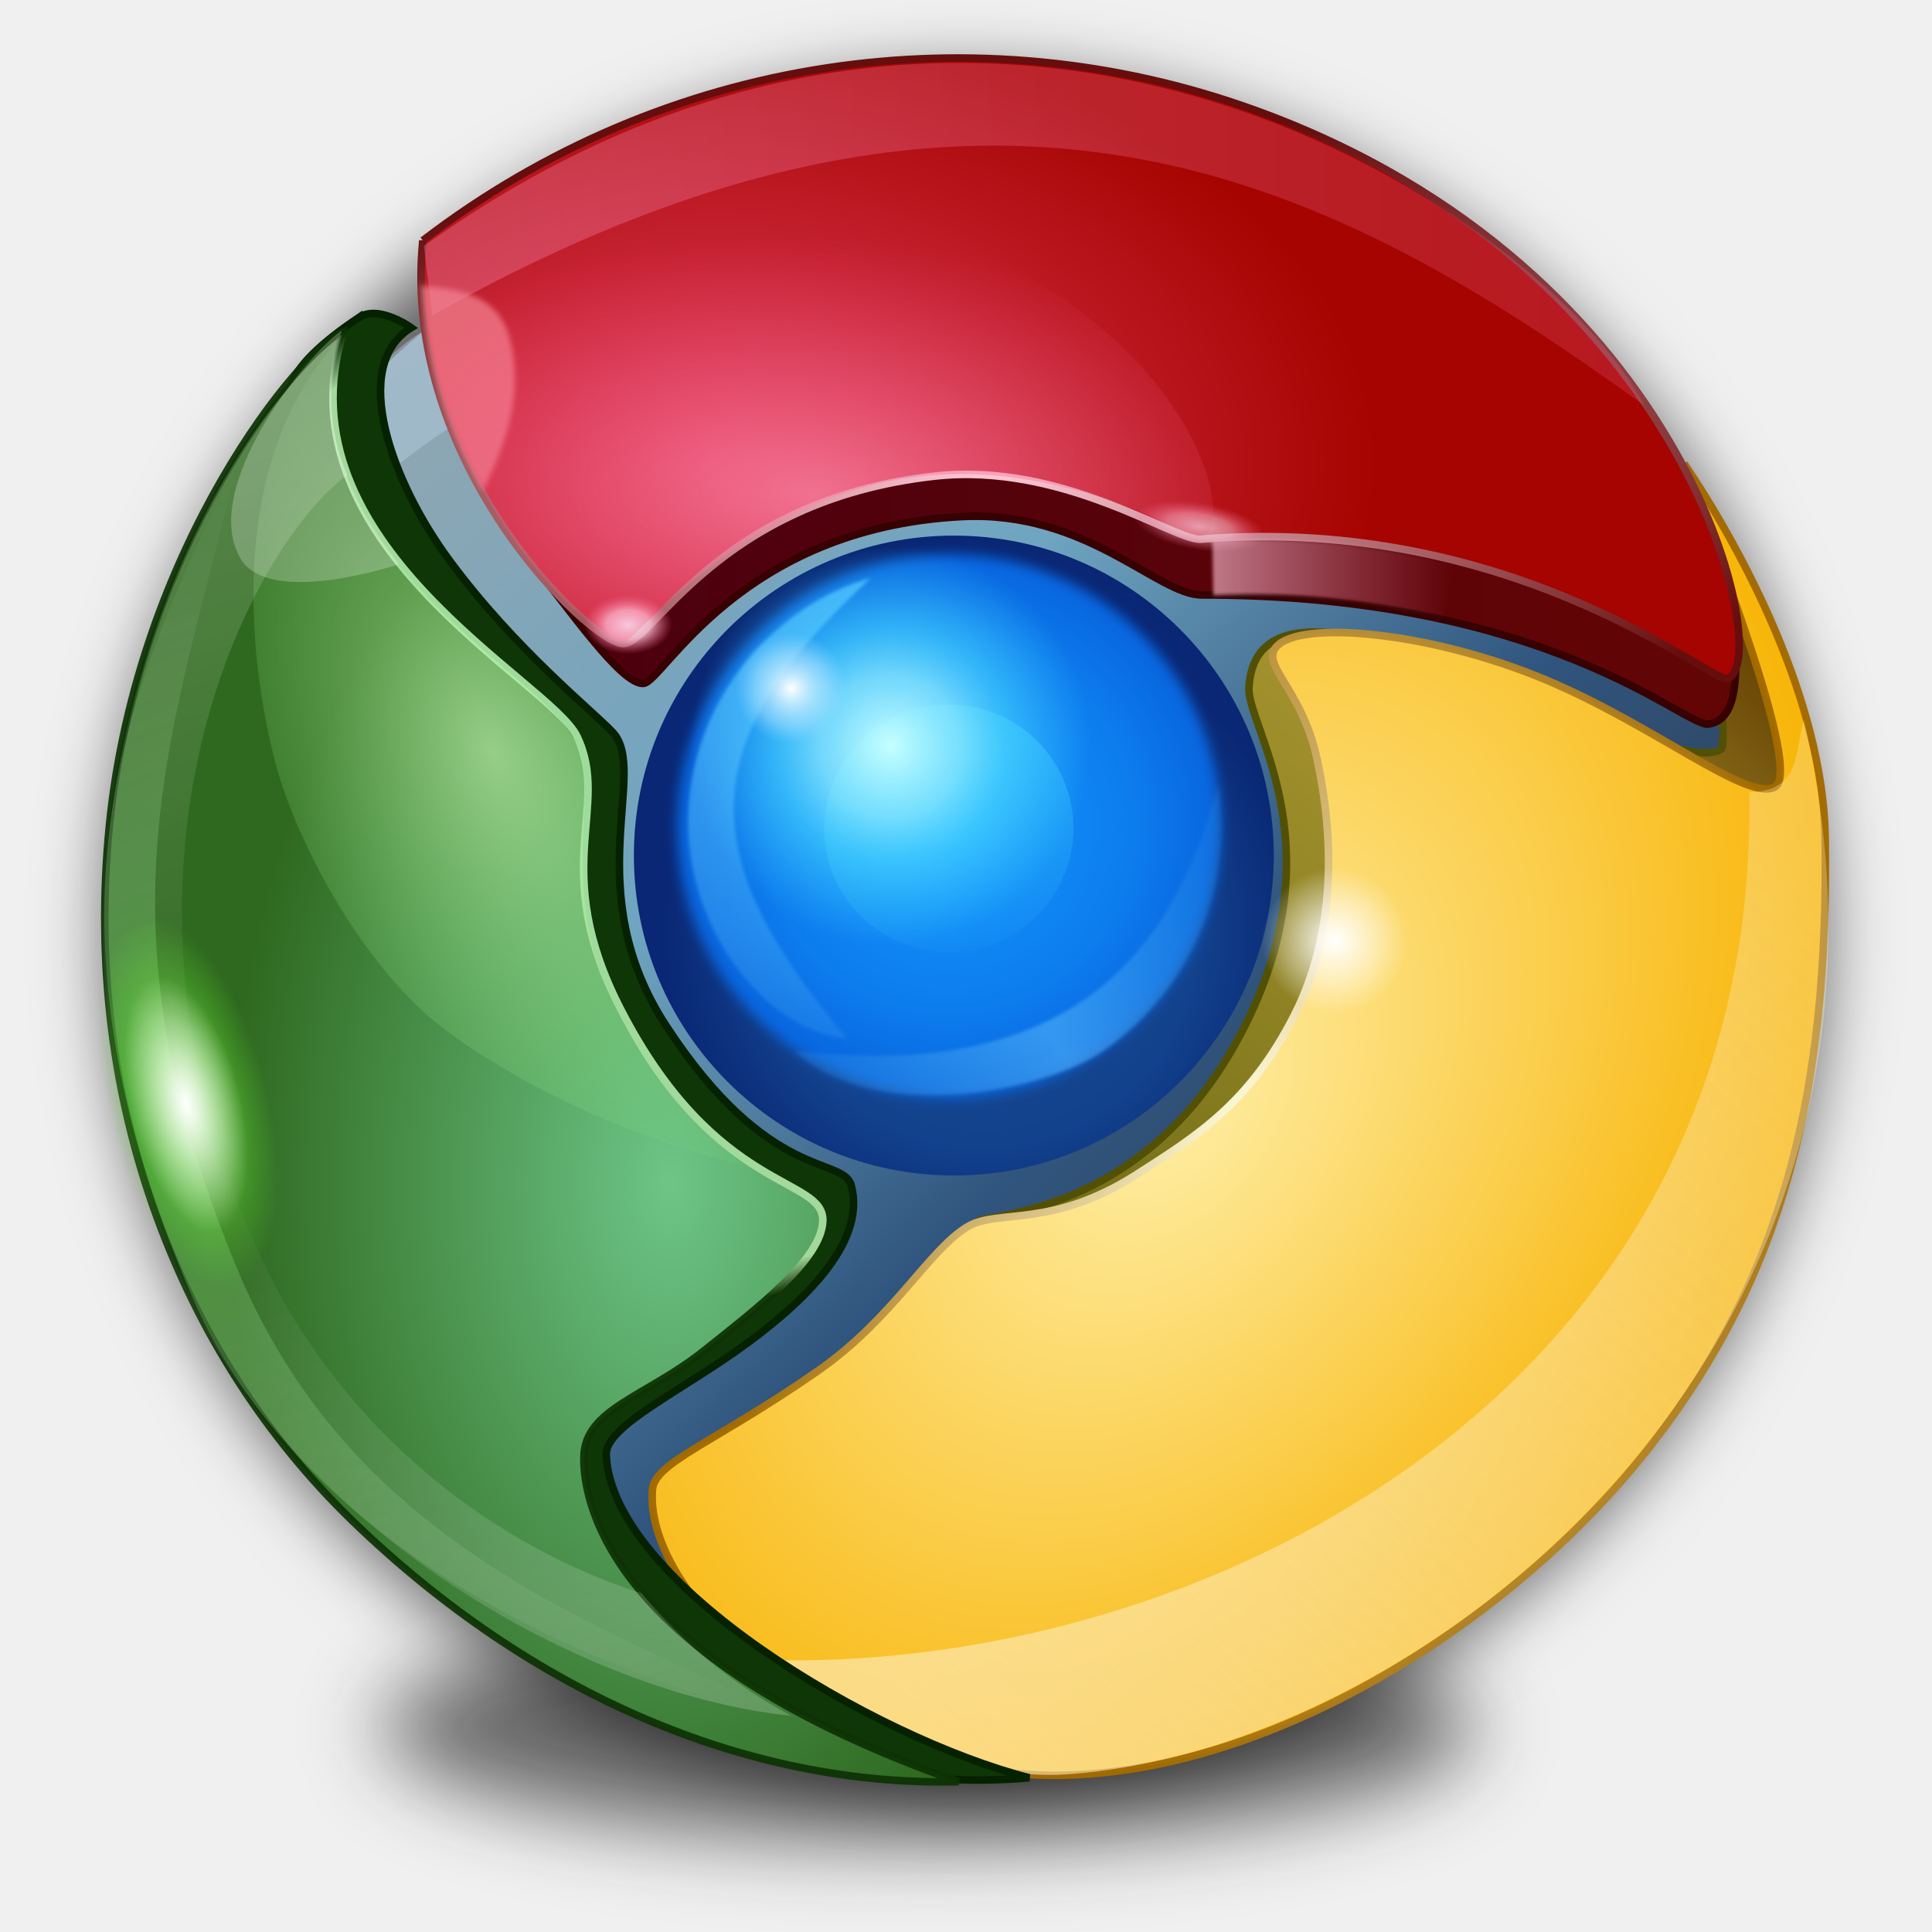
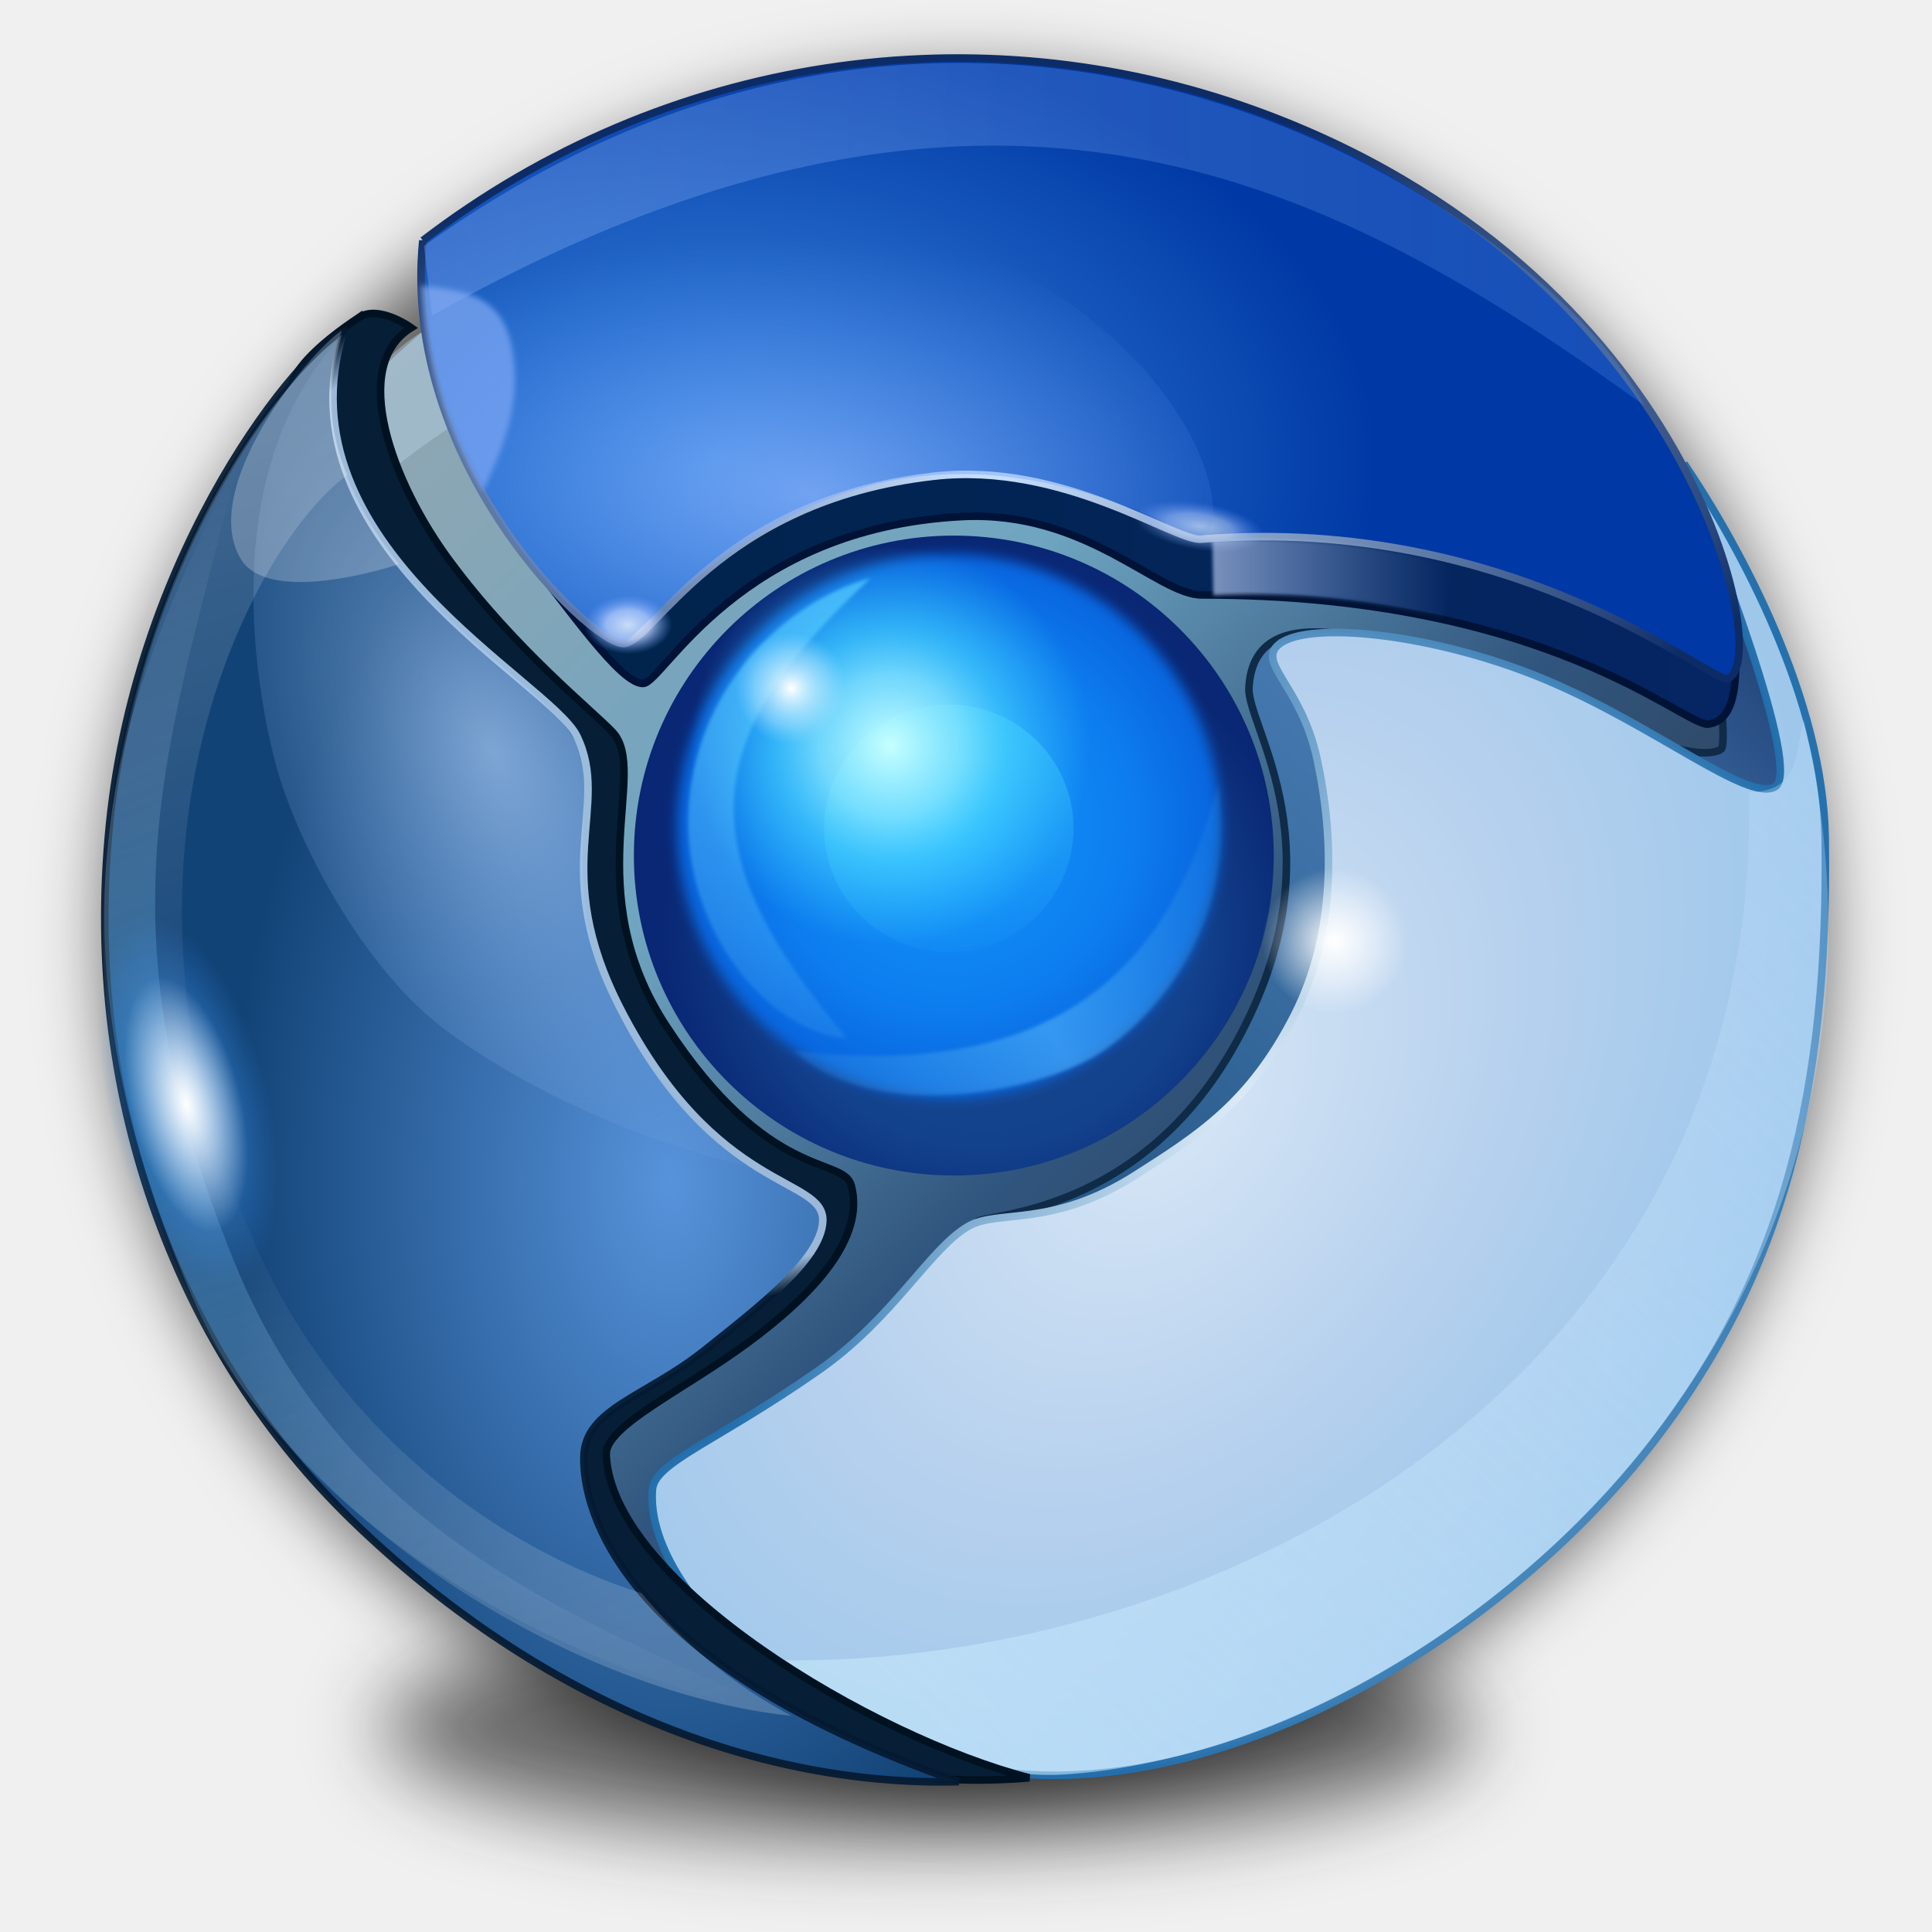
<svg xmlns="http://www.w3.org/2000/svg" xmlns:xlink="http://www.w3.org/1999/xlink" height="256" viewBox="0 0 256 256" width="256">
  <defs>
    <linearGradient id="linearGradient105697">
      <stop offset="0" stop-color="#fff" />
      <stop offset="1" stop-color="#fff" stop-opacity="0" />
    </linearGradient>
    <radialGradient id="radialGradient15272" cx="333.931" cy="132.797" gradientUnits="userSpaceOnUse" r="42.395">
      <stop offset="0" stop-color="#1b4a8c" />
      <stop offset=".661" stop-color="#13428d" />
      <stop offset="1" stop-color="#092774" />
    </radialGradient>
    <radialGradient id="radialGradient59519" cx="329.477" cy="118.707" gradientUnits="userSpaceOnUse" r="36.028">
      <stop offset="0" stop-color="#1297ff" />
      <stop offset=".672" stop-color="#0d7dee" />
      <stop offset="1" stop-color="#0864de" />
    </radialGradient>
    <radialGradient id="radialGradient76729" cx="321.742" cy="108.071" gradientUnits="userSpaceOnUse" r="26.494">
      <stop offset="0" stop-color="#c6ffff" />
      <stop offset=".358" stop-color="#88ebff" stop-opacity=".804" />
      <stop offset=".582" stop-color="#4ad8ff" stop-opacity=".612" />
      <stop offset="1" stop-color="#39c8ff" stop-opacity="0" />
    </radialGradient>
    <linearGradient id="linearGradient96852" gradientUnits="userSpaceOnUse" x1="326.915" x2="331.851" y1="109.549" y2="138.486">
      <stop offset="0" stop-color="#5bf5ff" stop-opacity=".3" />
      <stop offset="1" stop-color="#5bf5ff" stop-opacity="0" />
    </linearGradient>
    <filter id="filter97437" color-interpolation-filters="sRGB" height="1.054" width="1.054" x="-.027" y="-.027">
      <feGaussianBlur stdDeviation=".811" />
    </filter>
    <linearGradient id="linearGradient98935" gradientUnits="userSpaceOnUse" x1="313.228" x2="365.473" y1="152.642" y2="125.082">
      <stop offset="0" stop-color="#44a3e6" stop-opacity=".2" />
      <stop offset=".5" stop-color="#51b2f8" stop-opacity=".6" />
      <stop offset="1" stop-color="#339dea" stop-opacity=".2" />
    </linearGradient>
    <filter id="filter119967" color-interpolation-filters="sRGB" height="1.028" width="1.021" x="-.01" y="-.014">
      <feGaussianBlur stdDeviation=".243" />
    </filter>
    <linearGradient id="linearGradient121406" gradientUnits="userSpaceOnUse" x1="322.88" x2="321.672" y1="87.228" y2="151.616">
      <stop offset="0" stop-color="#56cdff" stop-opacity=".7" />
      <stop offset="1" stop-color="#6ecdfd" stop-opacity=".102" />
    </linearGradient>
    <filter id="filter134708" color-interpolation-filters="sRGB" height="1.017" width="1.042" x="-.021" y="-.008">
      <feGaussianBlur stdDeviation=".213" />
    </filter>
    <radialGradient id="radialGradient136791" cx="308.595" cy="100.456" gradientUnits="userSpaceOnUse" r="7.404">
      <stop offset="0" stop-color="#fff" />
      <stop offset=".659" stop-color="#b0e4fe" stop-opacity=".501" />
      <stop offset="1" stop-color="#8dd8fd" stop-opacity="0" />
    </radialGradient>
    <linearGradient id="linearGradient1070" gradientUnits="userSpaceOnUse" x1="296.679" x2="457.5" y1="109.828" y2="109.828">
-       <stop offset="0" stop-color="#4a000f" />
-       <stop offset="1" stop-color="#640505" />
+       <stop offset="0" stop-color="#00244a" />
+       <stop offset="1" stop-color="#052564" />
    </linearGradient>
    <radialGradient id="radialGradient22071" cx="321.674" cy="110.96" gradientTransform="matrix(.9999976 .00222024 -.00146014 .6576509 .162782 23.38981)" gradientUnits="userSpaceOnUse" r="87.834">
-       <stop offset="0" stop-color="#e33e60" />
-       <stop offset="1" stop-color="#a50400" />
+       <stop offset="0" stop-color="#3e8ce3" />
+       <stop offset="1" stop-color="#0039a5" />
    </radialGradient>
    <radialGradient id="radialGradient32588" cx="311.925" cy="120.501" gradientTransform="matrix(1 0 0 .6690434 -1.688042 37.90136)" gradientUnits="userSpaceOnUse" r="5.834">
-       <stop offset="0" stop-color="#f7eaf7" />
-       <stop offset=".5" stop-color="#fcc7db" stop-opacity=".796" />
-       <stop offset="1" stop-color="#ff6b9a" stop-opacity="0" />
+       <stop offset="0" stop-color="#eaf3f7" />
+       <stop offset=".5" stop-color="#c7d8fc" stop-opacity=".796" />
+       <stop offset="1" stop-color="#6b9fff" stop-opacity="0" />
    </radialGradient>
    <linearGradient id="linearGradient46116" gradientUnits="userSpaceOnUse" x1="282.646" x2="445.297" y1="66.737" y2="66.737">
-       <stop offset="0" stop-color="#ffa0ca" stop-opacity=".3" />
-       <stop offset="1" stop-color="#ff6c9a" stop-opacity=".2" />
+       <stop offset="0" stop-color="#a0c0ff" stop-opacity=".3" />
+       <stop offset="1" stop-color="#6ca6ff" stop-opacity=".2" />
    </linearGradient>
    <radialGradient id="radialGradient32588-3" cx="311.925" cy="120.501" gradientTransform="matrix(1.50136 .05912257 -.02132624 .541559 -69.85861 -25.84399)" gradientUnits="userSpaceOnUse" r="5.834">
-       <stop offset="0" stop-color="#f7eaf7" stop-opacity=".7" />
-       <stop offset=".5" stop-color="#fcc7db" stop-opacity=".5" />
-       <stop offset="1" stop-color="#ff6b9a" stop-opacity="0" />
+       <stop offset="0" stop-color="#eaf3f7" stop-opacity=".7" />
+       <stop offset=".5" stop-color="#c7d9fc" stop-opacity=".5" />
+       <stop offset="1" stop-color="#6b9dff" stop-opacity="0" />
    </radialGradient>
    <radialGradient id="radialGradient83722" cx="334.825" cy="108.217" gradientTransform="matrix(1.287241 .03450067 -.01734633 .647202 -94.35053 19.66029)" gradientUnits="userSpaceOnUse" r="52.436">
-       <stop offset="0" stop-color="#fb8bab" stop-opacity=".7" />
-       <stop offset="1" stop-color="#f2507a" stop-opacity="0" />
+       <stop offset="0" stop-color="#8bb2fb" stop-opacity=".7" />
+       <stop offset="1" stop-color="#508af2" stop-opacity="0" />
    </radialGradient>
    <radialGradient id="radialGradient106595" cx="358.786" cy="111.801" gradientTransform="matrix(1.319329 -.06538145 .02617598 .5282038 -117.1517 61.86763)" gradientUnits="userSpaceOnUse" r="87.834">
-       <stop offset="0" stop-color="#ffccda" />
-       <stop offset="1" stop-color="#660d0d" />
+       <stop offset="0" stop-color="#cce4ff" />
+       <stop offset="1" stop-color="#0d2c66" />
    </radialGradient>
    <linearGradient id="linearGradient140807" gradientUnits="userSpaceOnUse" x1="387.645" x2="419.17" y1="112.456" y2="112.456">
-       <stop offset="0" stop-color="#e8abbc" stop-opacity=".7" />
-       <stop offset="1" stop-color="#ef86ab" stop-opacity="0" />
+       <stop offset="0" stop-color="#abc0e8" stop-opacity=".7" />
+       <stop offset="1" stop-color="#86abef" stop-opacity="0" />
    </linearGradient>
    <filter id="filter174821" color-interpolation-filters="sRGB" height="1.108" width="1.036" x="-.018" y="-.054">
      <feGaussianBlur stdDeviation=".236" />
    </filter>
    <filter id="filter175065" color-interpolation-filters="sRGB" height="1.07" width="1.153" x="-.077" y="-.035">
      <feGaussianBlur stdDeviation=".397" />
    </filter>
    <linearGradient id="linearGradient180421" gradientUnits="userSpaceOnUse" x1="302.424" x2="444.553" y1="59.589" y2="206.956">
      <stop offset="0" stop-color="#91a6b1" />
      <stop offset=".371" stop-color="#6fa5c1" />
      <stop offset=".654" stop-color="#30557e" />
      <stop offset="1" stop-color="#2f3846" />
    </linearGradient>
    <radialGradient id="radialGradient7983" cx="340.26" cy="159.491" gradientTransform="matrix(1 0 0 1.658966 .114385 -98.22372)" gradientUnits="userSpaceOnUse" r="58.412">
-       <stop offset="0" stop-color="#6dc587" />
-       <stop offset="1" stop-color="#2f691f" />
+       <stop offset="0" stop-color="#5793db" />
+       <stop offset="1" stop-color="#124376" />
    </radialGradient>
    <radialGradient id="radialGradient24825" cx="409.745" cy="154.732" gradientTransform="matrix(.8151382 .5773072 -.8169945 1.153568 198.2705 -259.7154)" gradientUnits="userSpaceOnUse" r="78.203">
-       <stop offset="0" stop-color="#ffefa8" />
-       <stop offset=".509" stop-color="#fbd155" />
-       <stop offset="1" stop-color="#f8b302" />
+       <stop offset="0" stop-color="#d8e7f6" />
+       <stop offset=".509" stop-color="#b7d1ee" />
+       <stop offset="1" stop-color="#9bc6ea" />
    </radialGradient>
    <radialGradient id="radialGradient1165" cx="428.399" cy="134.395" gradientUnits="userSpaceOnUse" r="9.667" xlink:href="#linearGradient105697" />
    <linearGradient id="linearGradient2641" gradientUnits="userSpaceOnUse" x1="378.697" x2="501.89" y1="242.176" y2="112.1">
-       <stop offset="0" stop-color="#fceec7" stop-opacity=".6" />
-       <stop offset="1" stop-color="#fae9bb" stop-opacity=".302" />
+       <stop offset="0" stop-color="#c7e8fc" stop-opacity=".6" />
+       <stop offset="1" stop-color="#bbdafa" stop-opacity=".302" />
    </linearGradient>
    <linearGradient id="linearGradient16620" gradientUnits="userSpaceOnUse" x1="381.458" x2="479.895" y1="191.618" y2="86.721">
-       <stop offset="0" stop-color="#66640f" />
-       <stop offset=".699" stop-color="#a5932f" />
-       <stop offset="1" stop-color="#623c00" />
+       <stop offset="0" stop-color="#1c4f7b" />
+       <stop offset=".699" stop-color="#477ab1" />
+       <stop offset="1" stop-color="#204277" />
    </linearGradient>
    <radialGradient id="radialGradient49460" cx="418.214" cy="158.554" gradientTransform="matrix(1 0 0 1.1156 0 -18.28563)" gradientUnits="userSpaceOnUse" r="78.23">
-       <stop offset="0" stop-color="#fffddd" />
-       <stop offset="1" stop-color="#a26a00" stop-opacity=".98" />
+       <stop offset="0" stop-color="#e2effa" />
+       <stop offset="1" stop-color="#236fac" stop-opacity=".98" />
    </radialGradient>
    <radialGradient id="radialGradient105699" cx="289.831" cy="155.985" gradientTransform="matrix(1 0 0 .4224851 -72.32095 -296.863)" gradientUnits="userSpaceOnUse" r="17.289" xlink:href="#linearGradient105697" />
    <linearGradient id="linearGradient106807" gradientUnits="userSpaceOnUse" x1="275.902" x2="353.574" y1="74.834" y2="236.101">
      <stop offset="0" stop-color="#fff" stop-opacity="0" />
-       <stop offset=".381" stop-color="#85ff7b" stop-opacity=".302" />
+       <stop offset=".381" stop-color="#5fc4ff" stop-opacity=".302" />
      <stop offset="1" stop-color="#fff" stop-opacity="0" />
    </linearGradient>
    <radialGradient id="radialGradient120374" cx="289.831" cy="155.985" gradientTransform="matrix(1.184788 0 0 .5005553 -112.3739 -332.2754)" gradientUnits="userSpaceOnUse" r="17.289">
-       <stop offset="0" stop-color="#7be053" />
-       <stop offset="1" stop-color="#5ddf2b" stop-opacity="0" />
+       <stop offset="0" stop-color="#539ae0" />
+       <stop offset="1" stop-color="#2b81df" stop-opacity="0" />
    </radialGradient>
    <filter id="filter133159" color-interpolation-filters="sRGB" height="1.041" width="1.017" x="-.009" y="-.021">
      <feGaussianBlur stdDeviation=".149" />
    </filter>
    <radialGradient id="radialGradient135214" cx="316.853" cy="109.047" gradientTransform="matrix(.9268334 -.3754729 .6406073 1.581303 -46.70294 55.80032)" gradientUnits="userSpaceOnUse" r="33.306">
-       <stop offset="0" stop-color="#d0ffb9" stop-opacity=".6" />
-       <stop offset="1" stop-color="#8ae57d" stop-opacity=".102" />
+       <stop offset="0" stop-color="#b9d8ff" stop-opacity=".6" />
+       <stop offset="1" stop-color="#7dabe5" stop-opacity=".102" />
    </radialGradient>
    <radialGradient id="radialGradient152121" cx="336.089" cy="156.384" gradientTransform="matrix(-.9075791 -.8922906 .9230686 -.9388844 505.5627 555.3045)" gradientUnits="userSpaceOnUse" r="56.902">
-       <stop offset="0" stop-color="#9cdd9c" />
-       <stop offset=".941" stop-color="#a4d99c" />
-       <stop offset="1" stop-color="#0d3104" stop-opacity=".929" />
+       <stop offset="0" stop-color="#9cbddd" />
+       <stop offset=".941" stop-color="#9cb8d9" />
+       <stop offset="1" stop-color="#041a31" stop-opacity=".929" />
    </radialGradient>
    <filter id="filter185991" color-interpolation-filters="sRGB" height="1.096" width="1.096" x="-.048" y="-.048">
      <feGaussianBlur stdDeviation="4.601" />
    </filter>
    <linearGradient id="linearGradient196837" gradientUnits="userSpaceOnUse" x1="282.909" x2="340.182" y1="61.023" y2="240.154">
      <stop offset="0" stop-color="#fff" stop-opacity=".2" />
      <stop offset=".5" stop-color="#fff" stop-opacity="0" />
      <stop offset="1" stop-color="#fff" stop-opacity=".2" />
    </linearGradient>
    <filter id="filter198512" color-interpolation-filters="sRGB" height="1.846" width="1.178" x="-.089" y="-.423">
      <feGaussianBlur stdDeviation="5.925" />
    </filter>
  </defs>
  <g transform="translate(-251.5408 -9.717725)">
    <ellipse cx="374.523" cy="238.537" fill="#111" fill-opacity=".6" filter="url(#filter198512)" rx="79.927" ry="16.808" transform="matrix(.9057619 0 0 .9057619 35.29436 22.47929)" />
    <circle cx="379.541" cy="131.458" filter="url(#filter185991)" opacity=".6" r="115.019" stroke-linecap="square" stroke-linejoin="bevel" stroke-width="1.9" transform="matrix(.9889112 0 0 .9889112 4.208647 3.457705)" />
  </g>
  <g transform="translate(-251.5408 -9.717725)">
    <ellipse cx="379.497" cy="133.001" fill="url(#linearGradient180421)" rx="109.309" ry="105.403" />
    <path d="m305.279 55.184c14.667-11.311 55.343-12.333 55.343-12.333-33.798 13.583-67.968 26.861-78.96 59.185 0 0 9.838-36.226 23.617-46.852z" fill="#bad4ec" fill-opacity=".4" />
  </g>
  <g transform="translate(-203.7405 -9.250858)">
    <circle cx="330.127" cy="122.615" fill="url(#radialGradient15272)" r="42.395" stroke-linecap="square" stroke-linejoin="bevel" stroke-width="2" />
    <circle cx="329.477" cy="118.707" fill="url(#radialGradient59519)" filter="url(#filter97437)" r="36.028" stroke-linecap="square" stroke-linejoin="bevel" stroke-width="2.573" />
    <ellipse cx="329.464" cy="119.01" fill="url(#linearGradient96852)" rx="16.523" ry="16.401" stroke-linecap="square" stroke-linejoin="bevel" stroke-width="2" />
    <circle cx="321.742" cy="108.071" fill="url(#radialGradient76729)" r="26.494" stroke-linecap="square" stroke-linejoin="bevel" stroke-width="2" />
    <path d="m309.007 148.497c37.015 4.335 50.34-13.355 56.156-35.289 2.454 17.759-7.23 29.828-15.241 35.298-8.26 5.64-30.53 9.736-40.915-.009z" fill="url(#linearGradient98935)" filter="url(#filter119967)" />
    <path d="m319.122 85.848c-23.133 21.413-24.142 36.127-3.145 61-10.722-.858-21.739-14.764-21.027-30.055.739-15.888 12.406-27.752 24.172-30.945z" fill="url(#linearGradient121406)" filter="url(#filter134708)" />
    <circle cx="308.595" cy="100.456" fill="url(#radialGradient136791)" r="7.404" />
  </g>
  <g transform="translate(-251.5408 -9.717725)">
-     <path d="m475.813 73.664s5.315 34.437 3.758 35.349c-8.127 4.762-61.406-30.292-62.537-8.144-.269 5.275 12.399 21.472-1.715 47.006-12.867 23.278-33.791 22.643-34.274 23.77-5.336 12.431 7.18 70.349 7.18 70.349l100.845-112.336c4.07-26.091-6.696-41.048-13.257-55.994z" fill="url(#linearGradient16620)" stroke="#525005" />
+     <path d="m475.813 73.664s5.315 34.437 3.758 35.349c-8.127 4.762-61.406-30.292-62.537-8.144-.269 5.275 12.399 21.472-1.715 47.006-12.867 23.278-33.791 22.643-34.274 23.77-5.336 12.431 7.18 70.349 7.18 70.349l100.845-112.336c4.07-26.091-6.696-41.048-13.257-55.994z" fill="url(#linearGradient16620)" stroke="#0f2b48" />
    <path d="m421.056 95.056c-3.125 2.47 2.887 5.468 4.998 15.212 2.33 10.759 2.464 23.212-2.998 33.947-5.938 11.671-12.809 15.942-20.933 21.134-11.238 7.183-18.304 4.552-22.292 6.866-5.139 2.982-9.879 12.153-19.849 19.103-13.595 9.477-21.69 12.153-21.987 15.755-1.22 14.745 25.059 37.419 52.294 37.872 28.462.473 61.614-19.845 80.35-44.146 17.212-22.324 23.209-46.339 22.75-80.021-.248-18.256-11.177-38.494-18.7-49.63 3.918 10.633 15.787 40.766 12.025 42.841-3.631 2.003-15.828-8.086-30.323-14.18-14.495-6.095-31.338-7.91-35.334-4.752z" fill="url(#radialGradient24825)" stroke="url(#radialGradient49460)" />
    <circle cx="428.399" cy="134.395" fill="url(#radialGradient1165)" r="9.667" stroke-linecap="square" stroke-linejoin="bevel" stroke-width="2" />
    <path d="m351.702 229.624c15.145 11.532 30.817 15.849 40.846 15.217 48.286-3.047 117.04-57.59 98.019-139.719-1.306 4.253-.24 9.367-7.25 9.6 1.419 80.293-73.938 117.183-131.615 114.903z" fill="url(#linearGradient2641)" />
  </g>
  <g transform="translate(-226.9969 -35.7568)">
-     <path d="m312.283 126.31c2.651-.294 12.637-20.568 42.146-22.101 16.514-.858 25.934 10.386 31.803 10.381 45.891-.034 64.05 17.53 67.127 17.116 4.694-.632 3.474-9.043 3.552-13.786-25.026-10.689-50.033-23.412-78.167-27.849-41.581-6.558-54.271 2.419-81.323 20.244 4.641 5.582 11.914 16.322 14.862 15.995z" fill="url(#linearGradient1070)" stroke="#370001" />
+     <path d="m312.283 126.31c2.651-.294 12.637-20.568 42.146-22.101 16.514-.858 25.934 10.386 31.803 10.381 45.891-.034 64.05 17.53 67.127 17.116 4.694-.632 3.474-9.043 3.552-13.786-25.026-10.689-50.033-23.412-78.167-27.849-41.581-6.558-54.271 2.419-81.323 20.244 4.641 5.582 11.914 16.322 14.862 15.995z" fill="url(#linearGradient1070)" stroke="#001337" />
    <path d="m283.024 67.628c-2.946 29.376 22.125 53.301 26.527 53.404 3.964.093 12.276-18.931 41.232-22.179 17.183-1.928 31.822 8.625 35.359 8.343 41.43-3.299 67.654 19.095 69.761 18.476 6.142-1.806-4.273-54.292-62.782-75.376-36.539-13.167-77.924-7.334-110.097 17.333z" fill="url(#radialGradient22071)" stroke="url(#radialGradient106595)" />
    <ellipse cx="310.237" cy="118.522" fill="url(#radialGradient32588)" rx="5.834" ry="3.903" stroke-linecap="square" stroke-linejoin="bevel" stroke-width="2" />
    <ellipse cx="395.884" cy="57.856" fill="url(#radialGradient32588-3)" rx="8.513" ry="3.903" stroke-linecap="square" stroke-linejoin="bevel" stroke-width="2" transform="matrix(.992602 .1214138 -.1214138 .992602 0 0)" />
    <path d="m284.251 77.567c74.939-42.266 120.112-17.285 160.601 11.908-12.465-24.247-85.342-75.856-161.676-21.137z" fill="url(#linearGradient46116)" />
-     <path d="m282.761 73.596c.779 10.556 2.943 17.993 8.237 27.281 3.156-6.715 5.175-12.406 3.772-19.349-1.403-6.943-6.847-7.335-12.009-7.932z" fill="#f58694" fill-opacity=".7" filter="url(#filter175065)" />
+     <path d="m282.761 73.596c.779 10.556 2.943 17.993 8.237 27.281 3.156-6.715 5.175-12.406 3.772-19.349-1.403-6.943-6.847-7.335-12.009-7.932z" fill="#86adf5" fill-opacity=".7" filter="url(#filter175065)" />
    <path d="m385.032 106.592c6.79 3.224 3.346-28.529-39.932-41.913-13.698-4.236-36.14 1.064-62.226 10.078 2.344 28.77 25.133 48.136 27.363 45.849 25.266-25.902 48.014-26.73 74.795-14.014z" fill="url(#radialGradient83722)" />
    <path d="m387.645 107.294.129 7.341c10.62-.451 20.247.397 30.539 3.07l.857-7.101c-8.656-2.587-19.19-3.742-31.526-3.311z" fill="url(#linearGradient140807)" filter="url(#filter174821)" />
  </g>
  <g transform="translate(-251.5408 -9.717725)">
-     <path d="m299.068 51.804c2.654-1.78 6.955 1.337 6.955 1.337-8.292 5.11-2.506 20.552 5.028 30.768 8.8 11.934 19.117 20.077 21.697 22.863 4.786 5.17-4.659 20.924 7.055 38.859 13.621 20.854 23.479 17.261 24.53 21.171 1.873 6.972-4.976 14.433-13.841 20.938-8.659 6.353-18.788 10.939-18.624 14.756.728 16.905 35.416 37.488 56.057 42.789-34.63 3.053-66.241-18.489-66.241-18.489l-31.577-165.005s-1.262-3.131 8.961-9.988z" fill="#0f3606" stroke="#062100" />
+     <path d="m299.068 51.804c2.654-1.78 6.955 1.337 6.955 1.337-8.292 5.11-2.506 20.552 5.028 30.768 8.8 11.934 19.117 20.077 21.697 22.863 4.786 5.17-4.659 20.924 7.055 38.859 13.621 20.854 23.479 17.261 24.53 21.171 1.873 6.972-4.976 14.433-13.841 20.938-8.659 6.353-18.788 10.939-18.624 14.756.728 16.905 35.416 37.488 56.057 42.789-34.63 3.053-66.241-18.489-66.241-18.489l-31.577-165.005s-1.262-3.131 8.961-9.988z" fill="#061f36" stroke="#001221" />
    <path d="m297.04 53.688c-8.792 28.123 27.393 46.255 30.944 53.578 4.564 9.414-3.85 17.414 5.766 36.121 12.719 24.742 27.146 22.134 26.813 28.203-.276 5.031-8.44 11.286-15.709 17.085-7.691 6.136-15.822 7.713-15.946 14.067-.135 6.894 4.395 27.177 49.655 43.06-27.988.667-56.618-11.616-80.361-34.602-22.472-21.757-35.884-55.047-32.158-92.16 3.707-36.932 25.67-63.418 30.996-65.353z" fill="url(#radialGradient7983)" stroke="url(#radialGradient152121)" />
    <path d="m283.135 70.449c-8.787 37.121-19.473 60.226-.426 106.773 15.025 36.72 46.916 47.555 75.352 60.671-20.735-4.191-65.32-19.762-81.133-56.499-23.072-53.599-6.571-84.233 6.208-110.945z" fill="url(#linearGradient106807)" />
    <ellipse cx="231.014" cy="-254.196" fill="url(#radialGradient120374)" filter="url(#filter133159)" rx="20.483" ry="8.654" transform="matrix(.2919548 1.187503 -1.187503 .2919548 -92.84768 -44.31672)" />
    <ellipse cx="217.51" cy="-230.962" fill="url(#radialGradient105699)" rx="17.289" ry="7.304" transform="matrix(.2387465 .9710819 -.9710819 .2387465 0 0)" />
    <path d="m296.729 54.402c-16.598 17.622-11.285 46.51-8.72 56.322 2.739 10.475 11.734 27.52 22.763 35.631 11.929 8.773 27.338 14.971 39.357 17.777-6.908-5.85-14.555-14.299-18.376-23.798-5.466-13.587-1.393-25.138-3.369-30.99-2.147-6.358-12.922-11.9-23.058-23.605-9.779-11.293-11.582-23.042-8.598-31.336z" fill="url(#radialGradient135214)" />
    <path d="m296.823 53.502c-4.693 3.226-18.952 20.971-13.384 30.272 3.87 6.463 20.987.696 20.987.696-8.243-10.292-11.019-21.005-7.603-30.968z" fill="#fff" fill-opacity=".232" />
    <path d="m296.844 54.068c-20.812 16.628-44.506 70.619-23.341 121.529 15.441 37.143 56.133 58.789 82.917 61.477-7.778-4.12-14.358-9.587-19.879-16.248-18.763-5.928-39.809-20.992-50.877-45.51-22.978-50.9-.982-93.259 11.941-102.688-3.012-6.558-2.403-12.628-.761-18.56z" fill="url(#linearGradient196837)" />
  </g>
</svg>
